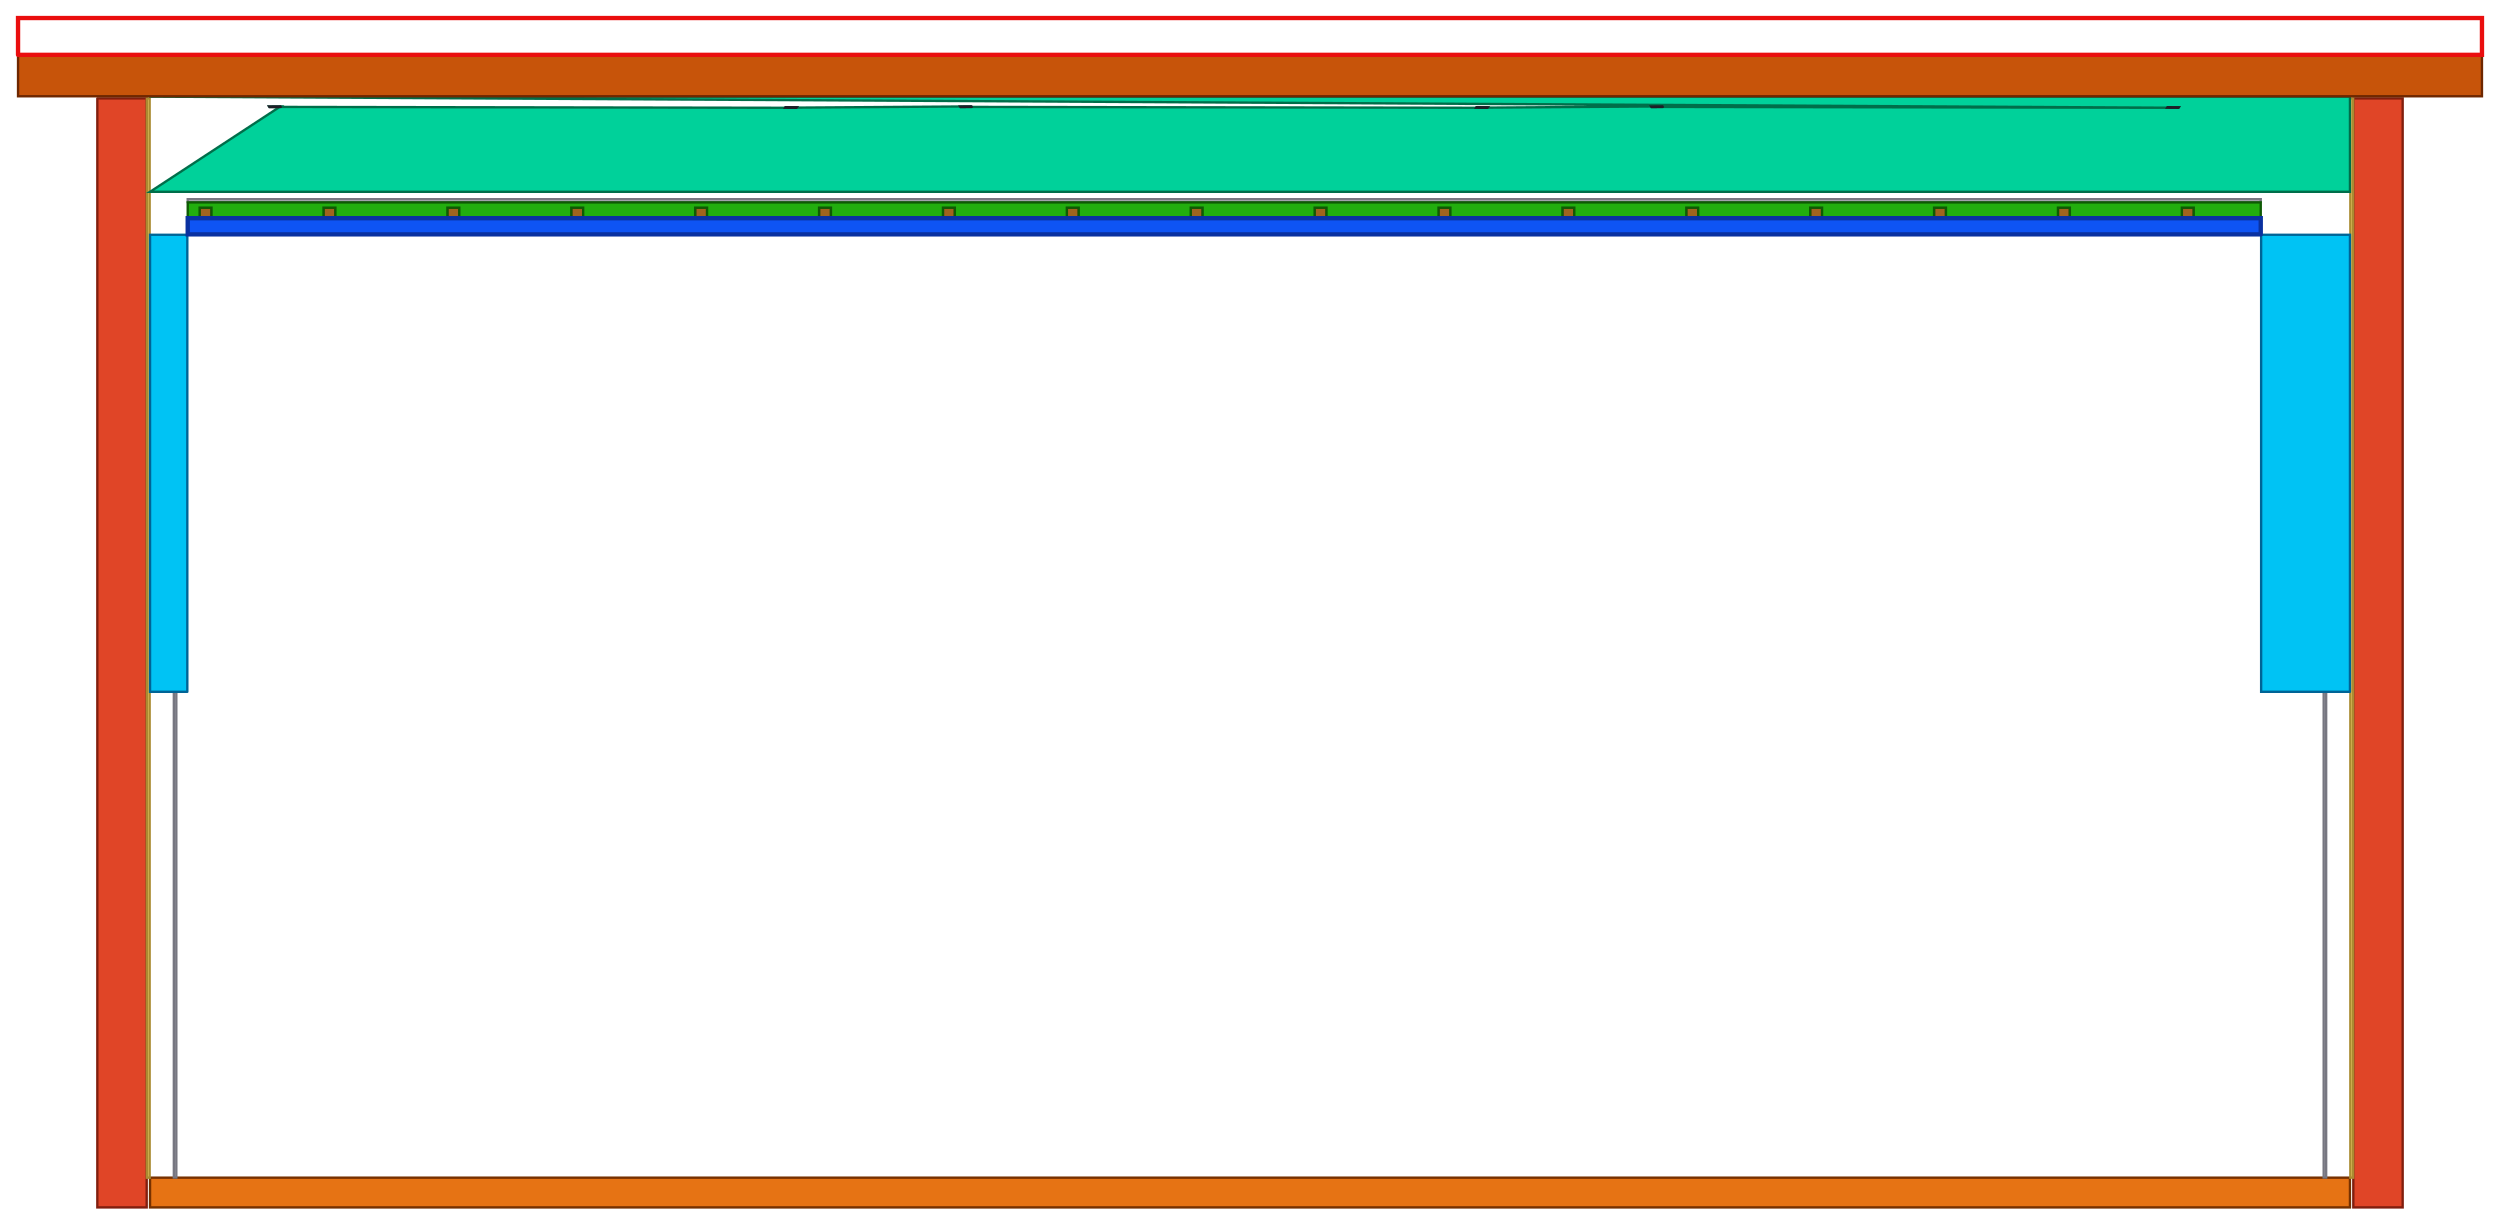
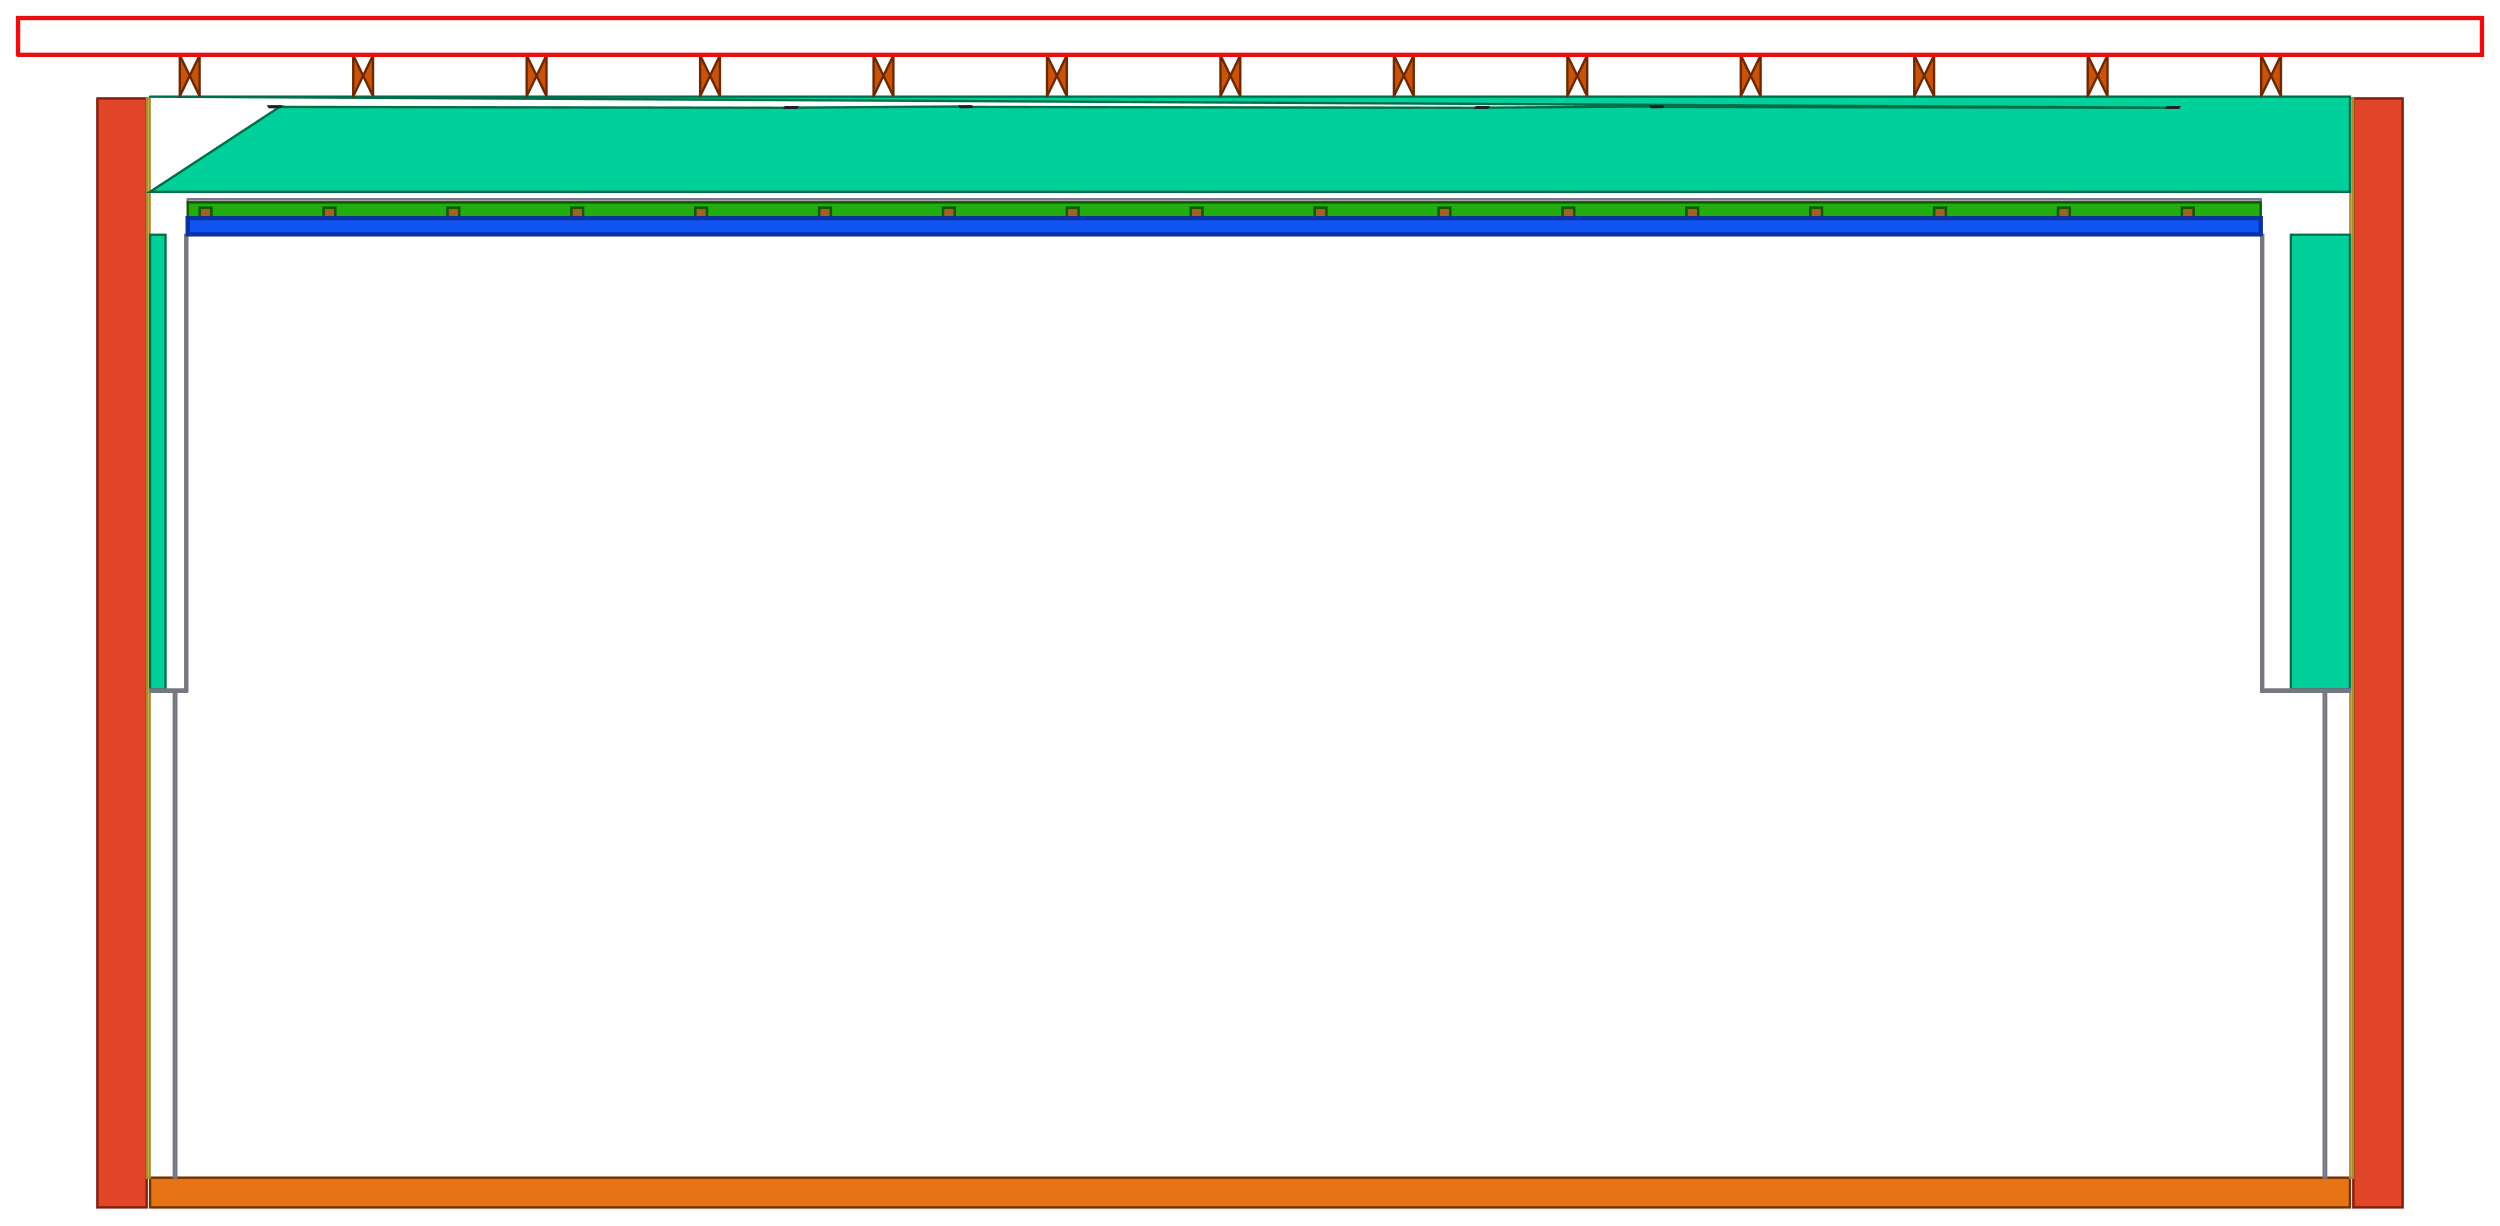
<svg xmlns="http://www.w3.org/2000/svg" width="12612.0mm" height="6182.0mm" viewBox="-756.0 -5941.0 12612.0 6182.0" version="1.1">
  <g transform="scale(1,-1)" stroke-linecap="round">
    <g fill="rgb(230,115,20)" stroke="rgb(119,49,0)" stroke-width="12.0" id="podlaha">
      <path d="M 1.0,0.0 L 11099.0,0.0 L 11099.0,-150.0 L 1.0,-150.0 L 1.0,0.0" />
    </g>
    <g fill="rgb(224,69,39)" stroke="rgb(129,30,14)" stroke-width="12.0" id="zdivo">
      <path d="M -265.0,5444.592 L -16.0,5444.592 L -16.0,-150.0 L -265.0,-150.0 L -265.0,5444.592" />
      <path d="M 11116.0,5444.592 L 11365.0,5444.592 L 11365.0,-150.0 L 11116.0,-150.0 L 11116.0,5444.592" />
    </g>
    <g fill="rgb(255,224,119)" stroke="rgb(170,139,49)" stroke-width="12.0" id="omitka">
      <path d="M -15.0,5444.592 L -1.0,5444.592 L -1.0,0.0 L -15.0,0.0 L -15.0,5444.592" />
      <path d="M 11101.0,5444.592 L 11115.0,5444.592 L 11115.0,0.0 L 11101.0,0.0 L 11101.0,5444.592" />
    </g>
    <g fill="rgb(0,209,154)" stroke="rgb(0,110,74)" stroke-width="12.0" id="vata">
      <path d="M 1.0,5453.462 L 11099.0,5453.462 L 11099.0,4973.434 L 1.0,4973.434 L 658.555,5404.157 L 601.987,5403.642 L 603.665,5401.061 L 660.233,5401.576 L 3261.817,5397.19 L 3263.496,5399.771 L 3206.928,5400.286 L 3205.25,5397.706 L 4144.555,5404.157 L 4087.987,5403.642 L 4089.665,5401.061 L 4146.233,5401.576 L 6747.817,5397.19 L 6749.496,5399.771 L 6692.928,5400.286 L 6691.25,5397.706 L 7630.555,5404.157 L 7573.987,5403.642 L 7575.665,5401.061 L 7632.233,5401.576 L 10233.817,5397.19 L 10235.496,5399.771 L 10178.928,5400.286 L 10177.25,5397.706 L 1.0,5453.462" />
+       <path d="M 1.0,2464.0 L 1.0,4756.695 L 79.0,4756.695 L 79.0,2464.0 L 1.0,2464.0" />
+       <path d="M 10801.0,2464.0 L 10801.0,4756.695 L 11099.0,4756.695 L 11099.0,2464.0 L 10801.0,2464.0" />
    </g>
    <g fill="rgb(230,230,234)" stroke="rgb(119,119,129)" stroke-width="12.0" id="sdk">
      <path d="M 10649.0,4921.871 L 191.0,4921.871 L 191.0,4936.188 L 10649.0,4936.188 L 10649.0,4921.871" />
+       <path d="M 189.0,2451.0 L 178.5,2451.0 L 178.5,4756.695 L 189.0,4756.695 L 189.0,2451.0" />
+       <path d="M 1.0,2463.0 L 177.5,2463.0 L 177.5,2451.0 L 1.0,2451.0 L 1.0,2463.0" />
+       <path d="M 10661.5,2451.0 L 10651.0,2451.0 L 10651.0,4756.695 L 10661.5,4756.695 L 10661.5,2451.0" />
+       <path d="M 10662.5,2463.0 L 11099.0,2463.0 L 11099.0,2451.0 L 10662.5,2451.0 L 10662.5,2463.0" />
      <path d="M 121.0,2450.0 L 133.5,2450.0 L 133.5,1.0 L 121.0,1.0 L 121.0,2450.0" />
      <path d="M 10966.5,2450.0 L 10979.0,2450.0 L 10979.0,1.0 L 10966.5,1.0 L 10966.5,2450.0" />
    </g>
    <g fill="rgb(199,84,10)" stroke="rgb(110,39,0)" stroke-width="12.0" id="krov">
-       <path d="M -665.0,5662.327 L 11765.0,5662.327 L 11765.0,5455.462 L -665.0,5455.462 L -665.0,5662.327" />
+       <path d="M 151.0,5455.462 L 151.0,5662.327 L 251.0,5455.462 L 251.0,5662.327 L 151.0,5455.462" />
+       <path d="M 1026.0,5455.462 L 1026.0,5662.327 L 1126.0,5455.462 L 1126.0,5662.327 L 1026.0,5455.462" />
+       <path d="M 1901.0,5455.462 L 1901.0,5662.327 L 2001.0,5455.462 L 2001.0,5662.327 L 1901.0,5455.462" />
+       <path d="M 2776.0,5455.462 L 2776.0,5662.327 L 2876.0,5455.462 L 2876.0,5662.327 L 2776.0,5455.462" />
+       <path d="M 3651.0,5455.462 L 3651.0,5662.327 L 3751.0,5455.462 L 3751.0,5662.327 L 3651.0,5455.462" />
+       <path d="M 4526.0,5455.462 L 4526.0,5662.327 L 4626.0,5455.462 L 4626.0,5662.327 L 4526.0,5455.462" />
+       <path d="M 5401.0,5455.462 L 5401.0,5662.327 L 5501.0,5455.462 L 5501.0,5662.327 L 5401.0,5455.462" />
+       <path d="M 6276.0,5455.462 L 6276.0,5662.327 L 6376.0,5455.462 L 6376.0,5662.327 L 6276.0,5455.462" />
+       <path d="M 7151.0,5455.462 L 7151.0,5662.327 L 7251.0,5455.462 L 7251.0,5662.327 L 7151.0,5455.462" />
+       <path d="M 8026.0,5455.462 L 8026.0,5662.327 L 8126.0,5455.462 L 8126.0,5662.327 L 8026.0,5455.462" />
+       <path d="M 8901.0,5455.462 L 8901.0,5662.327 L 9001.0,5455.462 L 9001.0,5662.327 L 8901.0,5455.462" />
+       <path d="M 9776.0,5455.462 L 9776.0,5662.327 L 9876.0,5455.462 L 9876.0,5662.327 L 9776.0,5455.462" />
+       <path d="M 10651.0,5455.462 L 10651.0,5662.327 L 10751.0,5455.462 L 10751.0,5662.327 L 10651.0,5455.462" />
    </g>
    <g fill="rgb(160,100,30)" stroke="rgb(90,49,10)" stroke-width="12.0" id="dreveny_rost">
      <path d="M 311.0,4841.241 L 251.0,4841.241 L 251.0,4893.457 L 311.0,4893.457 L 311.0,4841.241" />
      <path d="M 936.0,4841.241 L 876.0,4841.241 L 876.0,4893.457 L 936.0,4893.457 L 936.0,4841.241" />
      <path d="M 1561.0,4841.241 L 1501.0,4841.241 L 1501.0,4893.457 L 1561.0,4893.457 L 1561.0,4841.241" />
      <path d="M 2186.0,4841.241 L 2126.0,4841.241 L 2126.0,4893.457 L 2186.0,4893.457 L 2186.0,4841.241" />
      <path d="M 2811.0,4841.241 L 2751.0,4841.241 L 2751.0,4893.457 L 2811.0,4893.457 L 2811.0,4841.241" />
      <path d="M 3436.0,4841.241 L 3376.0,4841.241 L 3376.0,4893.457 L 3436.0,4893.457 L 3436.0,4841.241" />
      <path d="M 4061.0,4841.241 L 4001.0,4841.241 L 4001.0,4893.457 L 4061.0,4893.457 L 4061.0,4841.241" />
      <path d="M 4686.0,4841.241 L 4626.0,4841.241 L 4626.0,4893.457 L 4686.0,4893.457 L 4686.0,4841.241" />
      <path d="M 5311.0,4841.241 L 5251.0,4841.241 L 5251.0,4893.457 L 5311.0,4893.457 L 5311.0,4841.241" />
      <path d="M 5936.0,4841.241 L 5876.0,4841.241 L 5876.0,4893.457 L 5936.0,4893.457 L 5936.0,4841.241" />
      <path d="M 6561.0,4841.241 L 6501.0,4841.241 L 6501.0,4893.457 L 6561.0,4893.457 L 6561.0,4841.241" />
      <path d="M 7186.0,4841.241 L 7126.0,4841.241 L 7126.0,4893.457 L 7186.0,4893.457 L 7186.0,4841.241" />
      <path d="M 7811.0,4841.241 L 7751.0,4841.241 L 7751.0,4893.457 L 7811.0,4893.457 L 7811.0,4841.241" />
      <path d="M 8436.0,4841.241 L 8376.0,4841.241 L 8376.0,4893.457 L 8436.0,4893.457 L 8436.0,4841.241" />
      <path d="M 9061.0,4841.241 L 9001.0,4841.241 L 9001.0,4893.457 L 9061.0,4893.457 L 9061.0,4841.241" />
      <path d="M 9686.0,4841.241 L 9626.0,4841.241 L 9626.0,4893.457 L 9686.0,4893.457 L 9686.0,4841.241" />
      <path d="M 10311.0,4841.241 L 10251.0,4841.241 L 10251.0,4893.457 L 10311.0,4893.457 L 10311.0,4841.241" />
    </g>
    <g fill="rgb(69,69,80)" stroke="rgb(30,30,39)" stroke-width="12.0" id="paska">
      <path d="M 660.233,5401.576 L 603.665,5401.061 L 601.987,5403.642 L 658.555,5404.157 L 660.233,5401.576" />
      <path d="M 3261.817,5397.19 L 3205.25,5397.706 L 3206.928,5400.286 L 3263.496,5399.771 L 3261.817,5397.19" />
      <path d="M 4146.233,5401.576 L 4089.665,5401.061 L 4087.987,5403.642 L 4144.555,5404.157 L 4146.233,5401.576" />
      <path d="M 6747.817,5397.19 L 6691.25,5397.706 L 6692.928,5400.286 L 6749.496,5399.771 L 6747.817,5397.19" />
      <path d="M 7632.233,5401.576 L 7575.665,5401.061 L 7573.987,5403.642 L 7630.555,5404.157 L 7632.233,5401.576" />
      <path d="M 10233.817,5397.19 L 10177.25,5397.706 L 10178.928,5400.286 L 10235.496,5399.771 L 10233.817,5397.19" />
    </g>
    <g fill="rgb(34,174,14)" stroke="rgb(14,90,4)" stroke-width="12.0" id="NaturHeld Flex 50">
      <path d="M 191.0,4842.241 L 191.0,4919.871 L 10649.0,4919.871 L 10649.0,4842.241 L 10311.0,4842.241 L 10311.0,4893.457 L 10251.0,4893.457 L 10251.0,4842.241 L 9686.0,4842.241 L 9686.0,4893.457 L 9626.0,4893.457 L 9626.0,4842.241 L 9061.0,4842.241 L 9061.0,4893.457 L 9001.0,4893.457 L 9001.0,4842.241 L 8436.0,4842.241 L 8436.0,4893.457 L 8376.0,4893.457 L 8376.0,4842.241 L 7811.0,4842.241 L 7811.0,4893.457 L 7751.0,4893.457 L 7751.0,4842.241 L 7186.0,4842.241 L 7186.0,4893.457 L 7126.0,4893.457 L 7126.0,4842.241 L 6561.0,4842.241 L 6561.0,4893.457 L 6501.0,4893.457 L 6501.0,4842.241 L 5936.0,4842.241 L 5936.0,4893.457 L 5876.0,4893.457 L 5876.0,4842.241 L 5311.0,4842.241 L 5311.0,4893.457 L 5251.0,4893.457 L 5251.0,4842.241 L 4686.0,4842.241 L 4686.0,4893.457 L 4626.0,4893.457 L 4626.0,4842.241 L 4061.0,4842.241 L 4061.0,4893.457 L 4001.0,4893.457 L 4001.0,4842.241 L 3436.0,4842.241 L 3436.0,4893.457 L 3376.0,4893.457 L 3376.0,4842.241 L 2811.0,4842.241 L 2811.0,4893.457 L 2751.0,4893.457 L 2751.0,4842.241 L 2186.0,4842.241 L 2186.0,4893.457 L 2126.0,4893.457 L 2126.0,4842.241 L 1561.0,4842.241 L 1561.0,4893.457 L 1501.0,4893.457 L 1501.0,4842.241 L 936.0,4842.241 L 936.0,4893.457 L 876.0,4893.457 L 876.0,4842.241 L 311.0,4842.241 L 311.0,4893.457 L 251.0,4893.457 L 251.0,4842.241 L 191.0,4842.241" />
    </g>
-     <g fill="rgb(0,195,244)" stroke="rgb(0,100,150)" stroke-width="12.0" id="predstena">
-       <path d="M 189.0,2451.0 L 1.0,2451.0 L 1.0,4756.695 L 189.0,4756.695 L 189.0,2451.0" />
-       <path d="M 11099.0,2451.0 L 10651.0,2451.0 L 10651.0,4756.695 L 11099.0,4756.695 L 11099.0,2451.0" />
-     </g>
    <g fill="rgb(14,84,244)" stroke="rgb(10,49,160)" stroke-width="22.0" id="NaturHeld 140">
      <path d="M 10649.0,4758.695 L 191.0,4758.695 L 191.0,4840.241 L 10649.0,4840.241 L 10649.0,4758.695" />
    </g>
    <g fill="none" stroke="rgb(234,14,14)" stroke-width="22.0" id="krytina">
      <path d="M -665.0,5664.327 L -665.0,5850.0 L 11765.0,5850.0 L 11765.0,5664.327 L -665.0,5664.327" />
    </g>
  </g>
</svg>
